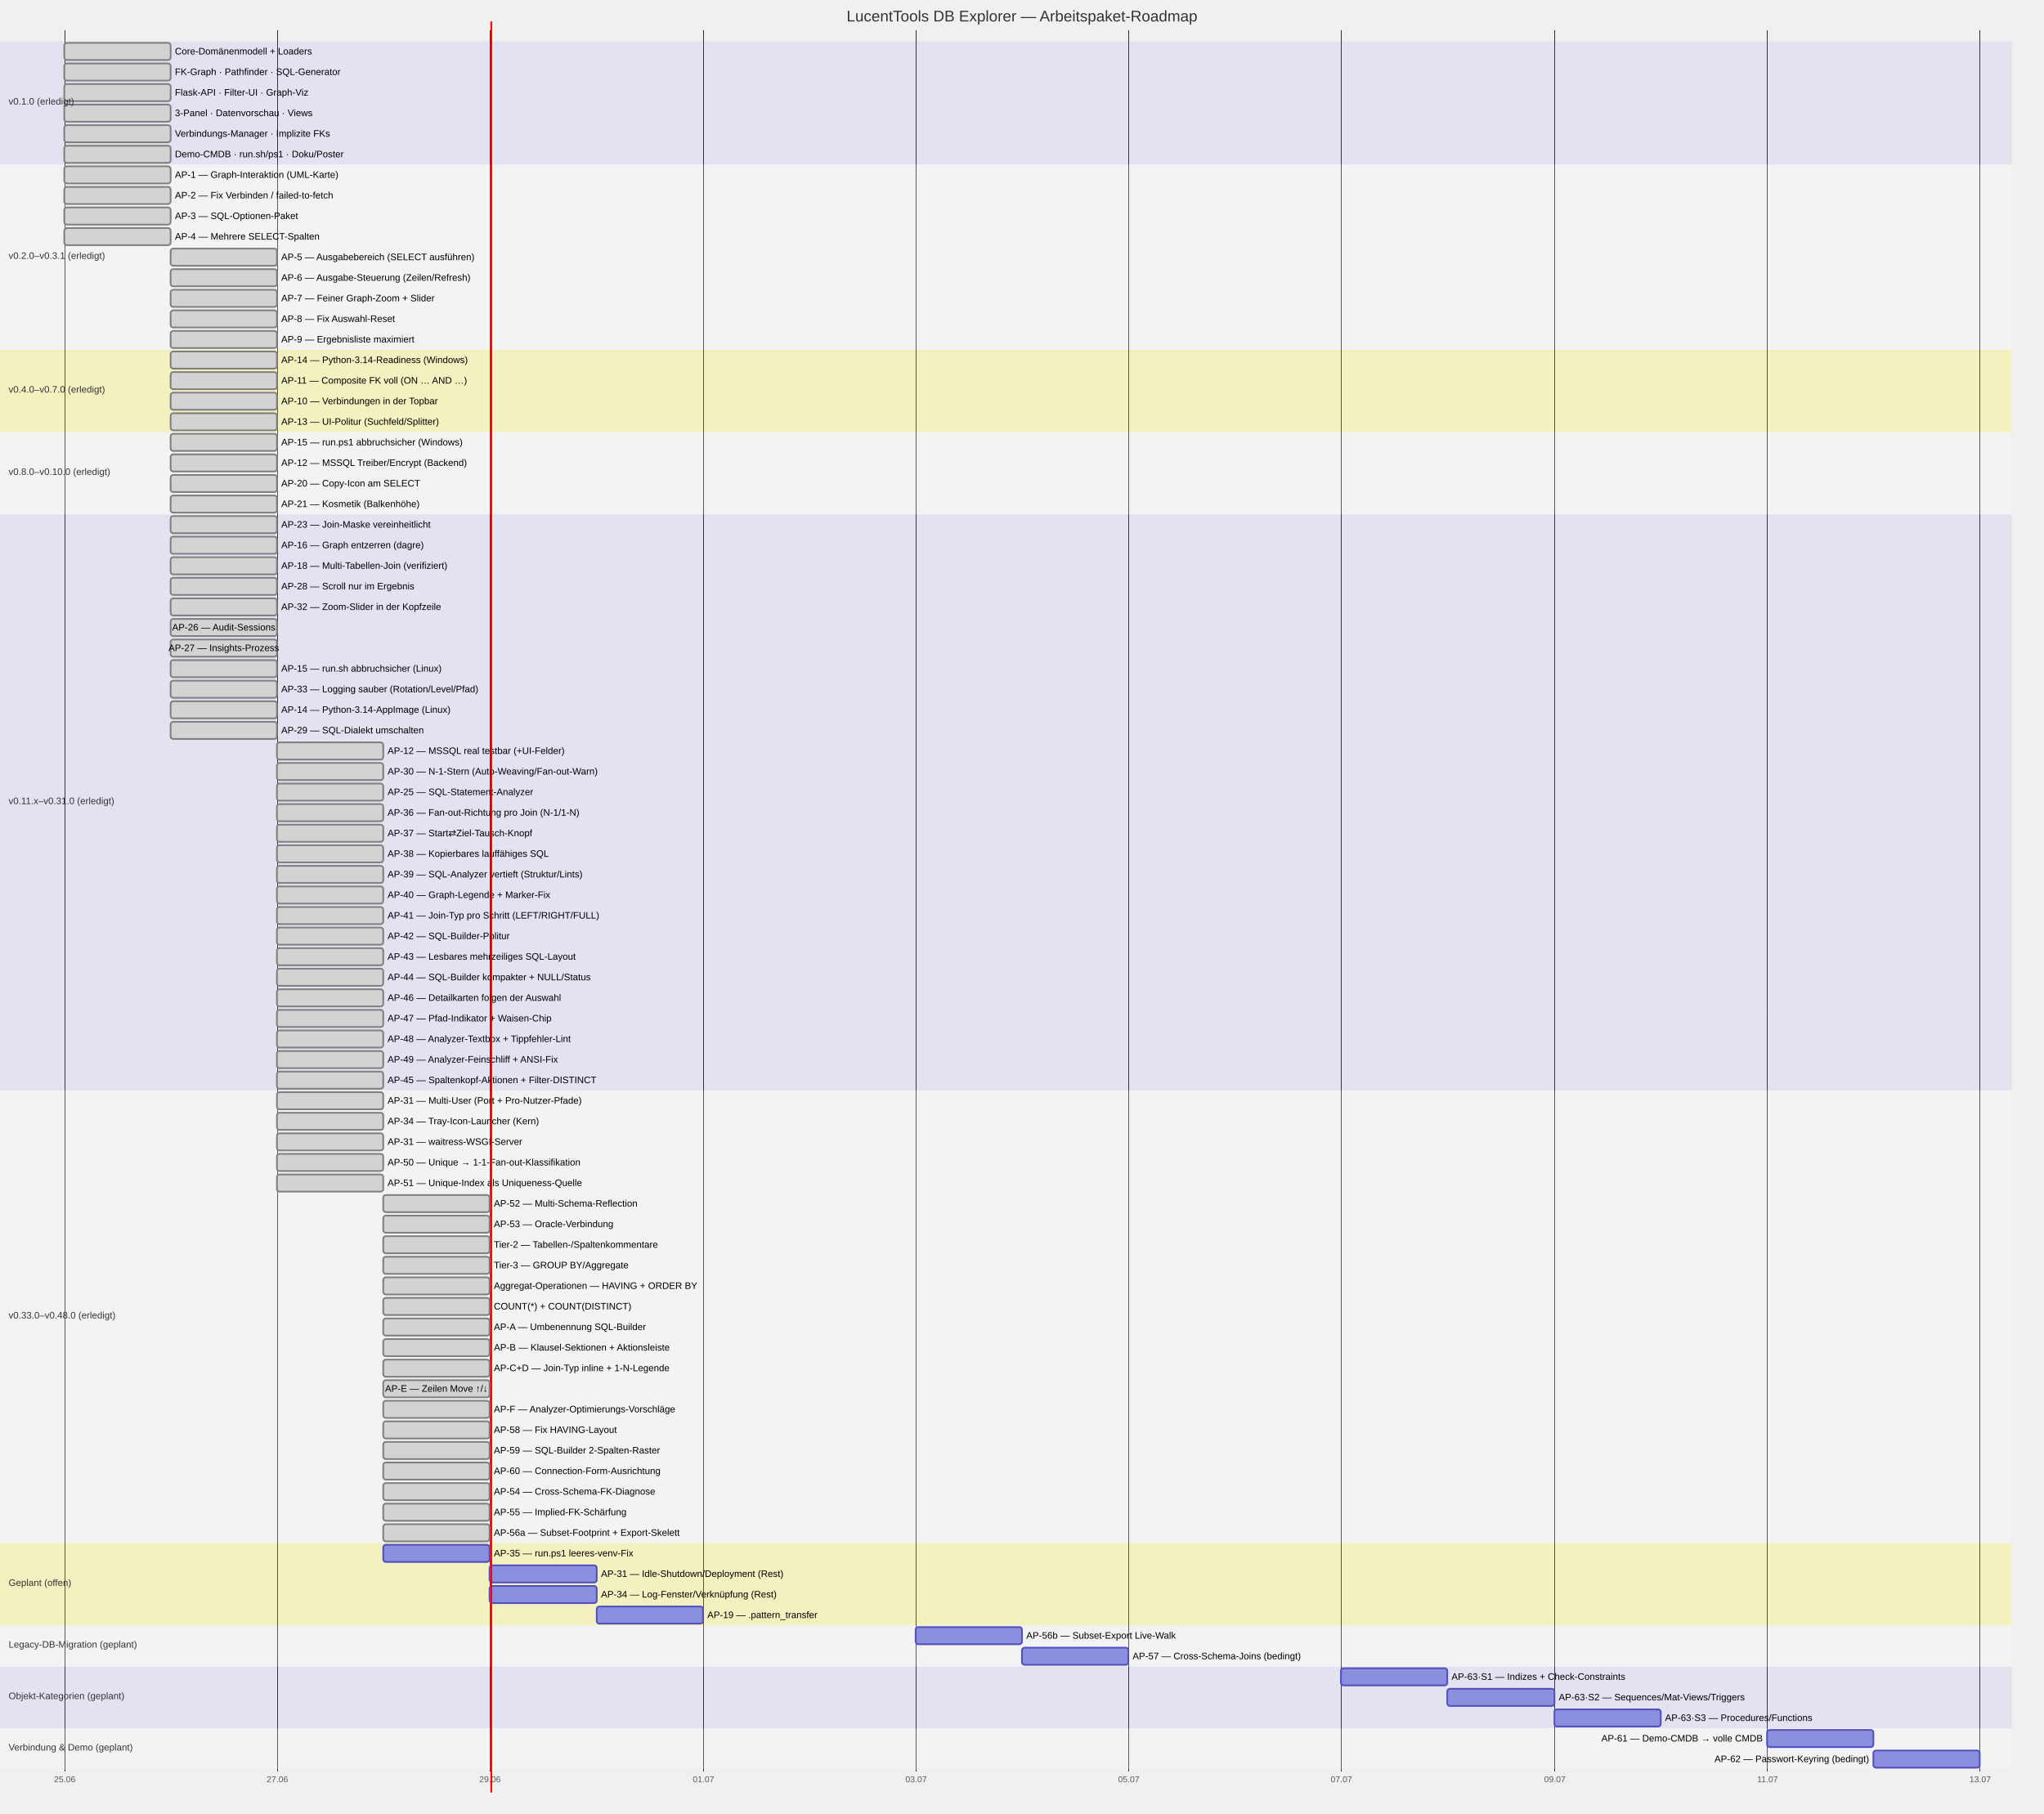
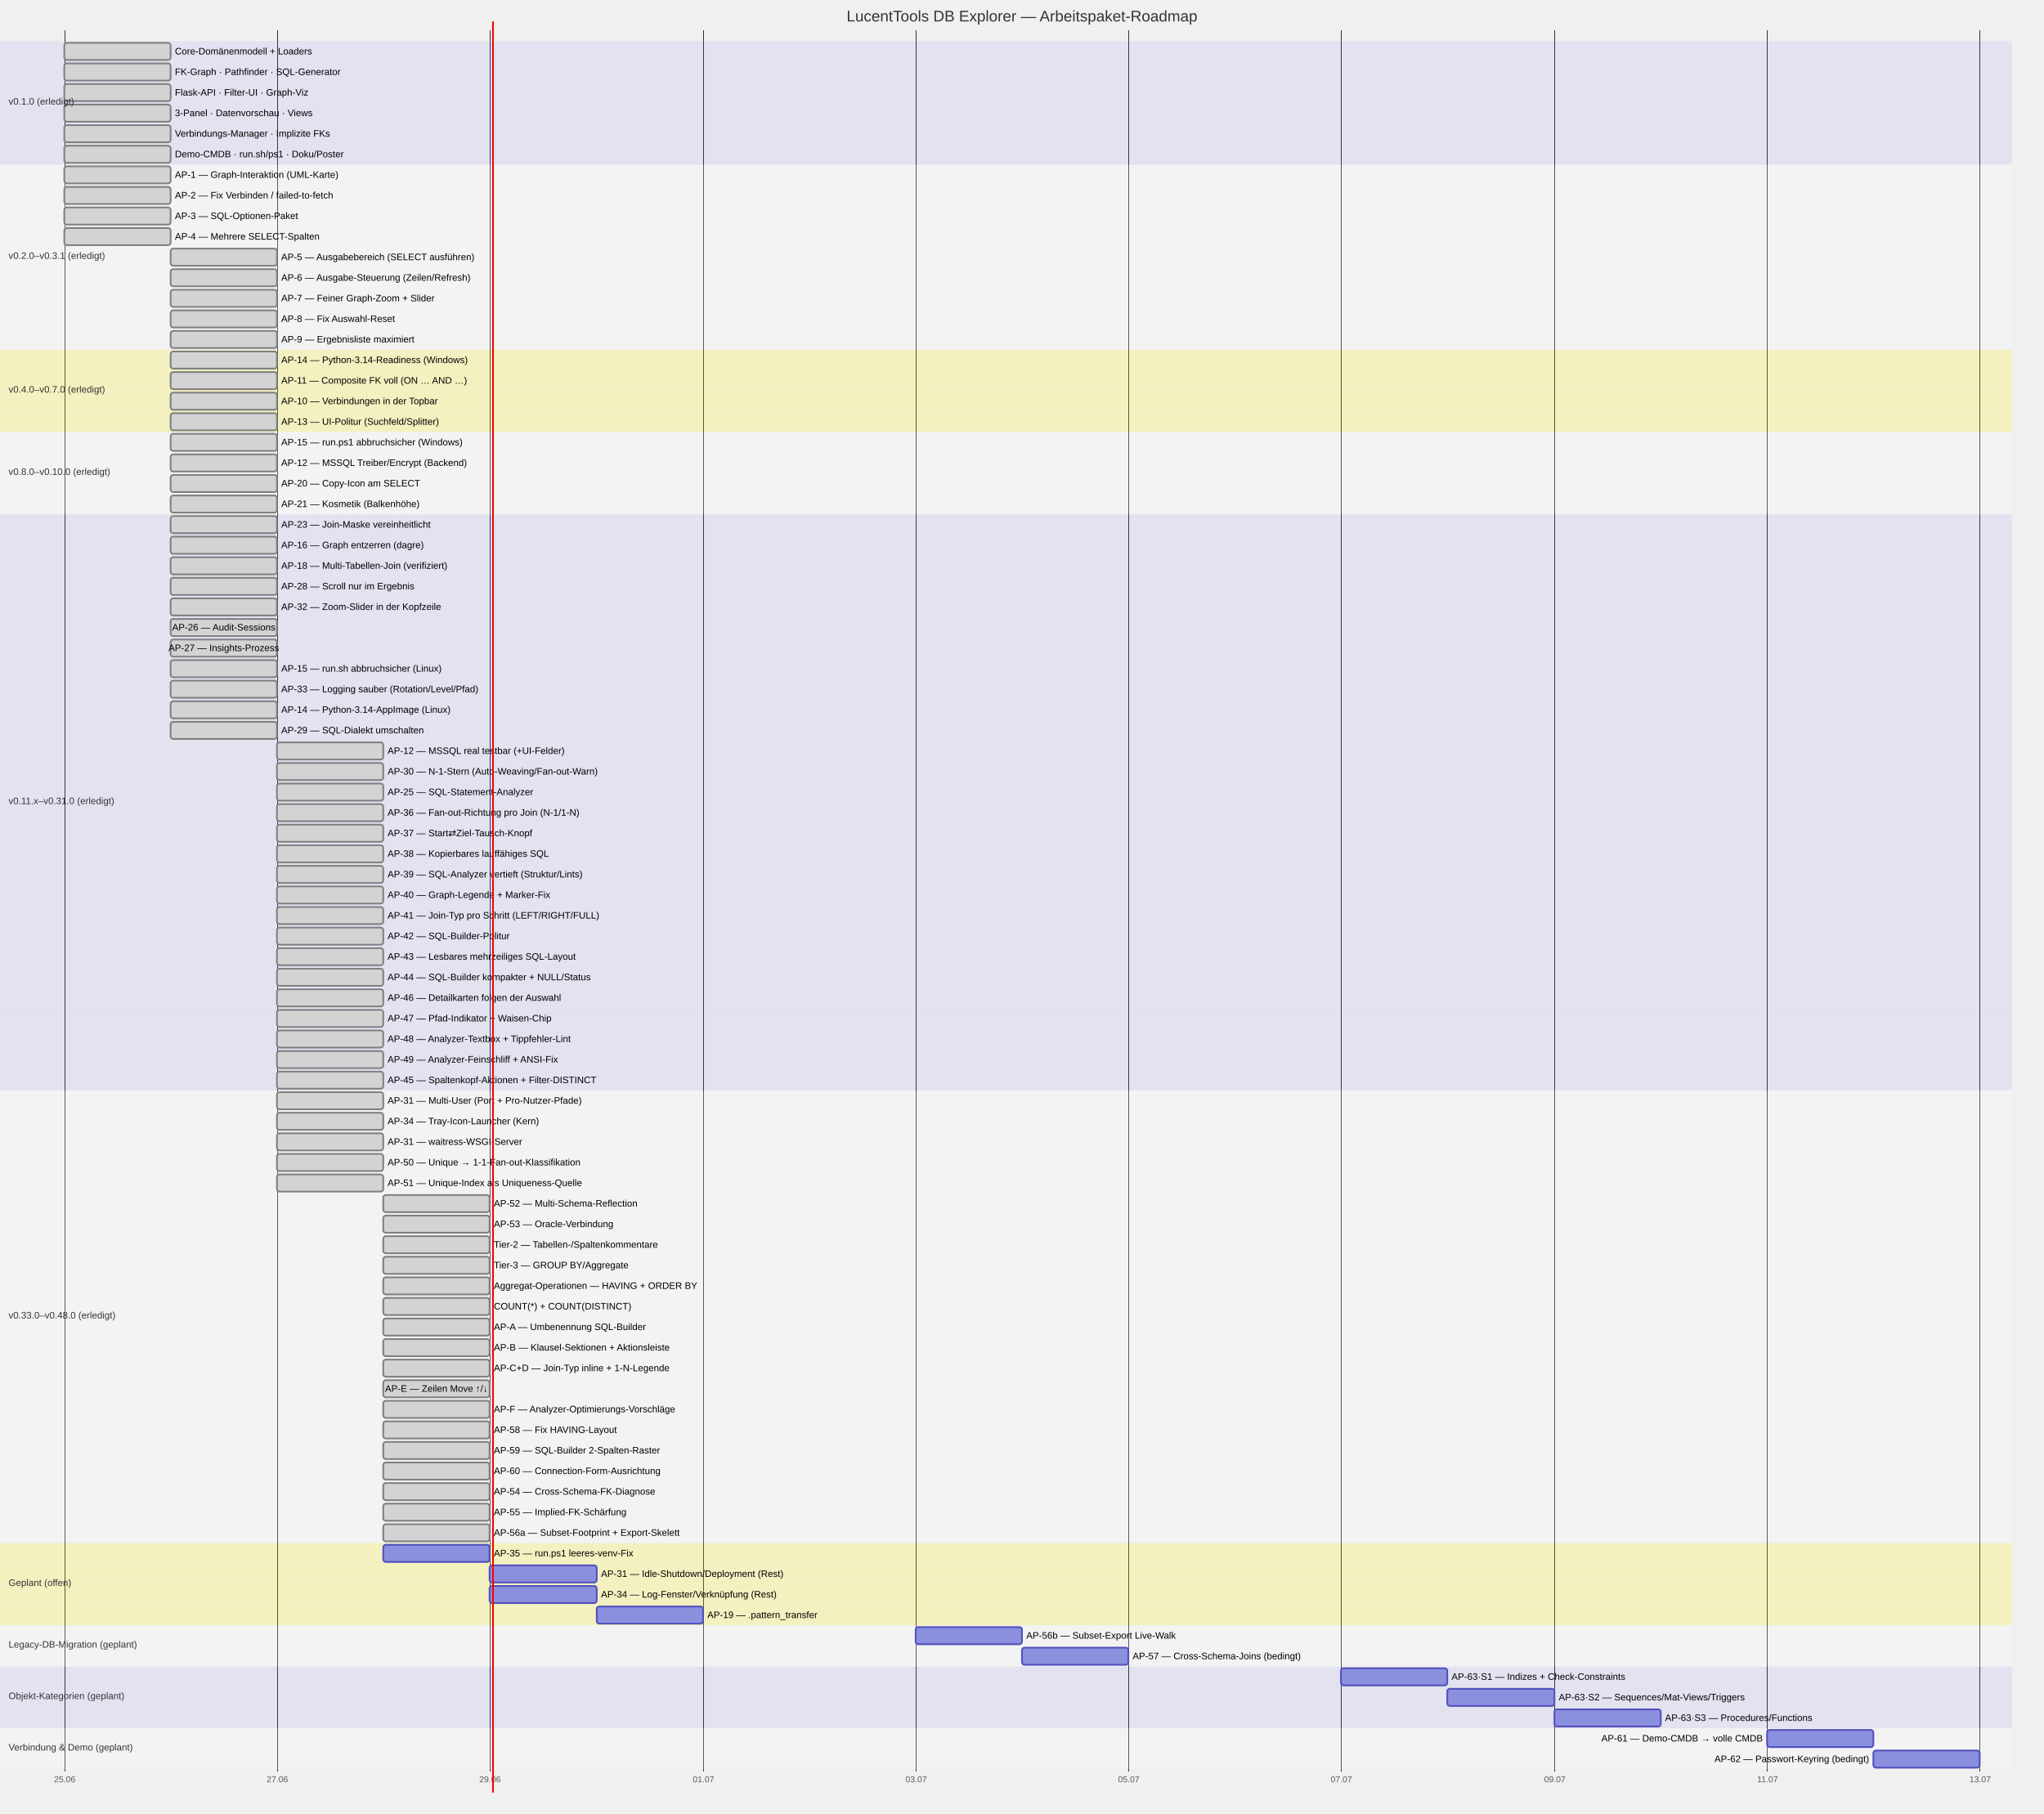
<svg xmlns="http://www.w3.org/2000/svg" id="my-svg" width="2384" viewBox="0 0 2384 2116" style="max-width: 2384px; background-color: transparent;" role="graphics-document document" aria-roledescription="gantt">
  <style>#my-svg{font-family:"trebuchet ms",verdana,arial,sans-serif;font-size:16px;fill:#333;}@keyframes edge-animation-frame{from{stroke-dashoffset:0;}}@keyframes dash{to{stroke-dashoffset:0;}}#my-svg .edge-animation-slow{stroke-dasharray:9,5!important;stroke-dashoffset:900;animation:dash 50s linear infinite;stroke-linecap:round;}#my-svg .edge-animation-fast{stroke-dasharray:9,5!important;stroke-dashoffset:900;animation:dash 20s linear infinite;stroke-linecap:round;}#my-svg .error-icon{fill:#552222;}#my-svg .error-text{fill:#552222;stroke:#552222;}#my-svg .edge-thickness-normal{stroke-width:1px;}#my-svg .edge-thickness-thick{stroke-width:3.5px;}#my-svg .edge-pattern-solid{stroke-dasharray:0;}#my-svg .edge-thickness-invisible{stroke-width:0;fill:none;}#my-svg .edge-pattern-dashed{stroke-dasharray:3;}#my-svg .edge-pattern-dotted{stroke-dasharray:2;}#my-svg .marker{fill:#333333;stroke:#333333;}#my-svg .marker.cross{stroke:#333333;}#my-svg svg{font-family:"trebuchet ms",verdana,arial,sans-serif;font-size:16px;}#my-svg p{margin:0;}#my-svg .mermaid-main-font{font-family:"trebuchet ms",verdana,arial,sans-serif;}#my-svg .exclude-range{fill:#eeeeee;}#my-svg .section{stroke:none;opacity:0.2;}#my-svg .section0{fill:rgba(102, 102, 255, 0.49);}#my-svg .section2{fill:#fff400;}#my-svg .section1,#my-svg .section3{fill:white;opacity:0.2;}#my-svg .sectionTitle0{fill:#333;}#my-svg .sectionTitle1{fill:#333;}#my-svg .sectionTitle2{fill:#333;}#my-svg .sectionTitle3{fill:#333;}#my-svg .sectionTitle{text-anchor:start;font-family:"trebuchet ms",verdana,arial,sans-serif;}#my-svg .grid .tick{stroke:lightgrey;opacity:0.8;shape-rendering:crispEdges;}#my-svg .grid .tick text{font-family:"trebuchet ms",verdana,arial,sans-serif;fill:#333;}#my-svg .grid path{stroke-width:0;}#my-svg .today{fill:none;stroke:red;stroke-width:2px;}#my-svg .task{stroke-width:2;}#my-svg .taskText{text-anchor:middle;font-family:"trebuchet ms",verdana,arial,sans-serif;}#my-svg .taskTextOutsideRight{fill:black;text-anchor:start;font-family:"trebuchet ms",verdana,arial,sans-serif;}#my-svg .taskTextOutsideLeft{fill:black;text-anchor:end;}#my-svg .task.clickable{cursor:pointer;}#my-svg .taskText.clickable{cursor:pointer;fill:#003163!important;font-weight:bold;}#my-svg .taskTextOutsideLeft.clickable{cursor:pointer;fill:#003163!important;font-weight:bold;}#my-svg .taskTextOutsideRight.clickable{cursor:pointer;fill:#003163!important;font-weight:bold;}#my-svg .taskText0,#my-svg .taskText1,#my-svg .taskText2,#my-svg .taskText3{fill:white;}#my-svg .task0,#my-svg .task1,#my-svg .task2,#my-svg .task3{fill:#8a90dd;stroke:#534fbc;}#my-svg .taskTextOutside0,#my-svg .taskTextOutside2{fill:black;}#my-svg .taskTextOutside1,#my-svg .taskTextOutside3{fill:black;}#my-svg .active0,#my-svg .active1,#my-svg .active2,#my-svg .active3{fill:#bfc7ff;stroke:#534fbc;}#my-svg .activeText0,#my-svg .activeText1,#my-svg .activeText2,#my-svg .activeText3{fill:black!important;}#my-svg .done0,#my-svg .done1,#my-svg .done2,#my-svg .done3{stroke:grey;fill:lightgrey;stroke-width:2;}#my-svg .doneText0,#my-svg .doneText1,#my-svg .doneText2,#my-svg .doneText3{fill:black!important;}#my-svg .doneText0.taskTextOutsideLeft,#my-svg .doneText0.taskTextOutsideRight,#my-svg .doneText1.taskTextOutsideLeft,#my-svg .doneText1.taskTextOutsideRight,#my-svg .doneText2.taskTextOutsideLeft,#my-svg .doneText2.taskTextOutsideRight,#my-svg .doneText3.taskTextOutsideLeft,#my-svg .doneText3.taskTextOutsideRight{fill:black!important;}#my-svg .crit0,#my-svg .crit1,#my-svg .crit2,#my-svg .crit3{stroke:#ff8888;fill:red;stroke-width:2;}#my-svg .activeCrit0,#my-svg .activeCrit1,#my-svg .activeCrit2,#my-svg .activeCrit3{stroke:#ff8888;fill:#bfc7ff;stroke-width:2;}#my-svg .doneCrit0,#my-svg .doneCrit1,#my-svg .doneCrit2,#my-svg .doneCrit3{stroke:#ff8888;fill:lightgrey;stroke-width:2;cursor:pointer;shape-rendering:crispEdges;}#my-svg .milestone{transform:rotate(45deg) scale(0.8,0.8);}#my-svg .milestoneText{font-style:italic;}#my-svg .doneCritText0,#my-svg .doneCritText1,#my-svg .doneCritText2,#my-svg .doneCritText3{fill:black!important;}#my-svg .doneCritText0.taskTextOutsideLeft,#my-svg .doneCritText0.taskTextOutsideRight,#my-svg .doneCritText1.taskTextOutsideLeft,#my-svg .doneCritText1.taskTextOutsideRight,#my-svg .doneCritText2.taskTextOutsideLeft,#my-svg .doneCritText2.taskTextOutsideRight,#my-svg .doneCritText3.taskTextOutsideLeft,#my-svg .doneCritText3.taskTextOutsideRight{fill:black!important;}#my-svg .vert{stroke:navy;}#my-svg .vertText{font-size:15px;text-anchor:middle;fill:navy!important;}#my-svg .activeCritText0,#my-svg .activeCritText1,#my-svg .activeCritText2,#my-svg .activeCritText3{fill:black!important;}#my-svg .titleText{text-anchor:middle;font-size:18px;fill:#333;font-family:"trebuchet ms",verdana,arial,sans-serif;}#my-svg .node .neo-node{stroke:#9370DB;}#my-svg [data-look="neo"].node rect,#my-svg [data-look="neo"].cluster rect,#my-svg [data-look="neo"].node polygon{stroke:#9370DB;filter:drop-shadow(1px 2px 2px rgba(185, 185, 185, 1));}#my-svg [data-look="neo"].node path{stroke:#9370DB;stroke-width:1px;}#my-svg [data-look="neo"].node .outer-path{filter:drop-shadow(1px 2px 2px rgba(185, 185, 185, 1));}#my-svg [data-look="neo"].node .neo-line path{stroke:#9370DB;filter:none;}#my-svg [data-look="neo"].node circle{stroke:#9370DB;filter:drop-shadow(1px 2px 2px rgba(185, 185, 185, 1));}#my-svg [data-look="neo"].node circle .state-start{fill:#000000;}#my-svg [data-look="neo"].icon-shape .icon{fill:#9370DB;filter:drop-shadow(1px 2px 2px rgba(185, 185, 185, 1));}#my-svg [data-look="neo"].icon-shape .icon-neo path{stroke:#9370DB;filter:drop-shadow(1px 2px 2px rgba(185, 185, 185, 1));}#my-svg :root{--mermaid-font-family:"trebuchet ms",verdana,arial,sans-serif;}</style>
  <g />
  <g class="grid" transform="translate(75, 2066)" fill="none" font-size="10" font-family="sans-serif" text-anchor="middle">
    <path class="domain" stroke="currentColor" d="M0.5,-2031V0.5H2234.5V-2031" />
    <g class="tick" opacity="1" transform="translate(0.5,0)">
      <line stroke="currentColor" y2="-2031" />
      <text fill="#000" y="3" dy="1em" stroke="none" font-size="10" style="text-anchor: middle;"> 25.06</text>
    </g>
    <g class="tick" opacity="1" transform="translate(248.5,0)">
      <line stroke="currentColor" y2="-2031" />
      <text fill="#000" y="3" dy="1em" stroke="none" font-size="10" style="text-anchor: middle;"> 27.06</text>
    </g>
    <g class="tick" opacity="1" transform="translate(496.5,0)">
      <line stroke="currentColor" y2="-2031" />
      <text fill="#000" y="3" dy="1em" stroke="none" font-size="10" style="text-anchor: middle;"> 29.06</text>
    </g>
    <g class="tick" opacity="1" transform="translate(745.5,0)">
      <line stroke="currentColor" y2="-2031" />
      <text fill="#000" y="3" dy="1em" stroke="none" font-size="10" style="text-anchor: middle;"> 01.07</text>
    </g>
    <g class="tick" opacity="1" transform="translate(993.5,0)">
      <line stroke="currentColor" y2="-2031" />
      <text fill="#000" y="3" dy="1em" stroke="none" font-size="10" style="text-anchor: middle;"> 03.07</text>
    </g>
    <g class="tick" opacity="1" transform="translate(1241.5,0)">
      <line stroke="currentColor" y2="-2031" />
      <text fill="#000" y="3" dy="1em" stroke="none" font-size="10" style="text-anchor: middle;"> 05.07</text>
    </g>
    <g class="tick" opacity="1" transform="translate(1489.5,0)">
      <line stroke="currentColor" y2="-2031" />
      <text fill="#000" y="3" dy="1em" stroke="none" font-size="10" style="text-anchor: middle;"> 07.07</text>
    </g>
    <g class="tick" opacity="1" transform="translate(1738.5,0)">
      <line stroke="currentColor" y2="-2031" />
      <text fill="#000" y="3" dy="1em" stroke="none" font-size="10" style="text-anchor: middle;"> 09.07</text>
    </g>
    <g class="tick" opacity="1" transform="translate(1986.5,0)">
      <line stroke="currentColor" y2="-2031" />
      <text fill="#000" y="3" dy="1em" stroke="none" font-size="10" style="text-anchor: middle;"> 11.07</text>
    </g>
    <g class="tick" opacity="1" transform="translate(2234.5,0)">
      <line stroke="currentColor" y2="-2031" />
      <text fill="#000" y="3" dy="1em" stroke="none" font-size="10" style="text-anchor: middle;"> 13.07</text>
    </g>
  </g>
  <g>
    <rect x="0" y="48" width="2346.5" height="24" class="section section0" />
    <rect x="0" y="72" width="2346.5" height="24" class="section section0" />
    <rect x="0" y="96" width="2346.5" height="24" class="section section0" />
    <rect x="0" y="120" width="2346.5" height="24" class="section section0" />
    <rect x="0" y="144" width="2346.5" height="24" class="section section0" />
    <rect x="0" y="168" width="2346.5" height="24" class="section section0" />
    <rect x="0" y="192" width="2346.5" height="24" class="section section1" />
    <rect x="0" y="216" width="2346.5" height="24" class="section section1" />
    <rect x="0" y="240" width="2346.5" height="24" class="section section1" />
    <rect x="0" y="264" width="2346.5" height="24" class="section section1" />
    <rect x="0" y="288" width="2346.5" height="24" class="section section1" />
    <rect x="0" y="312" width="2346.5" height="24" class="section section1" />
    <rect x="0" y="336" width="2346.5" height="24" class="section section1" />
    <rect x="0" y="360" width="2346.5" height="24" class="section section1" />
    <rect x="0" y="384" width="2346.5" height="24" class="section section1" />
    <rect x="0" y="408" width="2346.5" height="24" class="section section2" />
    <rect x="0" y="432" width="2346.5" height="24" class="section section2" />
    <rect x="0" y="456" width="2346.5" height="24" class="section section2" />
    <rect x="0" y="480" width="2346.5" height="24" class="section section2" />
    <rect x="0" y="504" width="2346.5" height="24" class="section section3" />
    <rect x="0" y="528" width="2346.5" height="24" class="section section3" />
    <rect x="0" y="552" width="2346.5" height="24" class="section section3" />
    <rect x="0" y="576" width="2346.5" height="24" class="section section3" />
    <rect x="0" y="600" width="2346.5" height="24" class="section section0" />
    <rect x="0" y="624" width="2346.5" height="24" class="section section0" />
    <rect x="0" y="648" width="2346.5" height="24" class="section section0" />
    <rect x="0" y="672" width="2346.5" height="24" class="section section0" />
    <rect x="0" y="696" width="2346.5" height="24" class="section section0" />
    <rect x="0" y="720" width="2346.5" height="24" class="section section0" />
    <rect x="0" y="744" width="2346.5" height="24" class="section section0" />
    <rect x="0" y="768" width="2346.5" height="24" class="section section0" />
    <rect x="0" y="792" width="2346.5" height="24" class="section section0" />
    <rect x="0" y="816" width="2346.5" height="24" class="section section0" />
    <rect x="0" y="840" width="2346.5" height="24" class="section section0" />
    <rect x="0" y="864" width="2346.5" height="24" class="section section0" />
    <rect x="0" y="888" width="2346.5" height="24" class="section section0" />
    <rect x="0" y="912" width="2346.5" height="24" class="section section0" />
    <rect x="0" y="936" width="2346.5" height="24" class="section section0" />
    <rect x="0" y="960" width="2346.5" height="24" class="section section0" />
    <rect x="0" y="984" width="2346.5" height="24" class="section section0" />
    <rect x="0" y="1008" width="2346.5" height="24" class="section section0" />
    <rect x="0" y="1032" width="2346.5" height="24" class="section section0" />
    <rect x="0" y="1056" width="2346.5" height="24" class="section section0" />
    <rect x="0" y="1080" width="2346.5" height="24" class="section section0" />
    <rect x="0" y="1104" width="2346.5" height="24" class="section section0" />
    <rect x="0" y="1128" width="2346.5" height="24" class="section section0" />
    <rect x="0" y="1152" width="2346.5" height="24" class="section section0" />
    <rect x="0" y="1176" width="2346.5" height="24" class="section section0" />
    <rect x="0" y="1200" width="2346.5" height="24" class="section section0" />
    <rect x="0" y="1224" width="2346.5" height="24" class="section section0" />
    <rect x="0" y="1248" width="2346.5" height="24" class="section section0" />
    <rect x="0" y="1272" width="2346.5" height="24" class="section section1" />
    <rect x="0" y="1296" width="2346.5" height="24" class="section section1" />
    <rect x="0" y="1320" width="2346.5" height="24" class="section section1" />
    <rect x="0" y="1344" width="2346.5" height="24" class="section section1" />
    <rect x="0" y="1368" width="2346.5" height="24" class="section section1" />
    <rect x="0" y="1392" width="2346.5" height="24" class="section section1" />
    <rect x="0" y="1416" width="2346.5" height="24" class="section section1" />
    <rect x="0" y="1440" width="2346.5" height="24" class="section section1" />
    <rect x="0" y="1464" width="2346.5" height="24" class="section section1" />
    <rect x="0" y="1488" width="2346.5" height="24" class="section section1" />
    <rect x="0" y="1512" width="2346.5" height="24" class="section section1" />
    <rect x="0" y="1536" width="2346.5" height="24" class="section section1" />
    <rect x="0" y="1560" width="2346.5" height="24" class="section section1" />
    <rect x="0" y="1584" width="2346.5" height="24" class="section section1" />
    <rect x="0" y="1608" width="2346.5" height="24" class="section section1" />
    <rect x="0" y="1632" width="2346.5" height="24" class="section section1" />
    <rect x="0" y="1656" width="2346.5" height="24" class="section section1" />
    <rect x="0" y="1680" width="2346.5" height="24" class="section section1" />
    <rect x="0" y="1704" width="2346.5" height="24" class="section section1" />
    <rect x="0" y="1728" width="2346.5" height="24" class="section section1" />
    <rect x="0" y="1752" width="2346.5" height="24" class="section section1" />
    <rect x="0" y="1776" width="2346.5" height="24" class="section section1" />
    <rect x="0" y="1800" width="2346.5" height="24" class="section section2" />
    <rect x="0" y="1824" width="2346.5" height="24" class="section section2" />
    <rect x="0" y="1848" width="2346.5" height="24" class="section section2" />
    <rect x="0" y="1872" width="2346.5" height="24" class="section section2" />
    <rect x="0" y="1896" width="2346.5" height="24" class="section section3" />
    <rect x="0" y="1920" width="2346.5" height="24" class="section section3" />
    <rect x="0" y="1944" width="2346.5" height="24" class="section section0" />
    <rect x="0" y="1968" width="2346.5" height="24" class="section section0" />
    <rect x="0" y="1992" width="2346.5" height="24" class="section section0" />
    <rect x="0" y="2016" width="2346.5" height="24" class="section section1" />
    <rect x="0" y="2040" width="2346.5" height="24" class="section section1" />
  </g>
  <g>
    <rect id="my-svg-d1" rx="3" ry="3" x="75" y="50" width="124" height="20" transform-origin="137px 60px" class="task done0" />
    <rect id="my-svg-d2" rx="3" ry="3" x="75" y="74" width="124" height="20" transform-origin="137px 84px" class="task done0" />
    <rect id="my-svg-d3" rx="3" ry="3" x="75" y="98" width="124" height="20" transform-origin="137px 108px" class="task done0" />
    <rect id="my-svg-d4" rx="3" ry="3" x="75" y="122" width="124" height="20" transform-origin="137px 132px" class="task done0" />
    <rect id="my-svg-d5" rx="3" ry="3" x="75" y="146" width="124" height="20" transform-origin="137px 156px" class="task done0" />
    <rect id="my-svg-d6" rx="3" ry="3" x="75" y="170" width="124" height="20" transform-origin="137px 180px" class="task done0" />
    <rect id="my-svg-a1" rx="3" ry="3" x="75" y="194" width="124" height="20" transform-origin="137px 204px" class="task done1" />
    <rect id="my-svg-a2" rx="3" ry="3" x="75" y="218" width="124" height="20" transform-origin="137px 228px" class="task done1" />
    <rect id="my-svg-a3" rx="3" ry="3" x="75" y="242" width="124" height="20" transform-origin="137px 252px" class="task done1" />
    <rect id="my-svg-a4" rx="3" ry="3" x="75" y="266" width="124" height="20" transform-origin="137px 276px" class="task done1" />
    <rect id="my-svg-a5" rx="3" ry="3" x="199" y="290" width="124" height="20" transform-origin="261px 300px" class="task done1" />
    <rect id="my-svg-a6" rx="3" ry="3" x="199" y="314" width="124" height="20" transform-origin="261px 324px" class="task done1" />
    <rect id="my-svg-a7" rx="3" ry="3" x="199" y="338" width="124" height="20" transform-origin="261px 348px" class="task done1" />
    <rect id="my-svg-a8" rx="3" ry="3" x="199" y="362" width="124" height="20" transform-origin="261px 372px" class="task done1" />
    <rect id="my-svg-a9" rx="3" ry="3" x="199" y="386" width="124" height="20" transform-origin="261px 396px" class="task done1" />
    <rect id="my-svg-b1" rx="3" ry="3" x="199" y="410" width="124" height="20" transform-origin="261px 420px" class="task done2" />
    <rect id="my-svg-b2" rx="3" ry="3" x="199" y="434" width="124" height="20" transform-origin="261px 444px" class="task done2" />
    <rect id="my-svg-b3" rx="3" ry="3" x="199" y="458" width="124" height="20" transform-origin="261px 468px" class="task done2" />
    <rect id="my-svg-b4" rx="3" ry="3" x="199" y="482" width="124" height="20" transform-origin="261px 492px" class="task done2" />
    <rect id="my-svg-c1" rx="3" ry="3" x="199" y="506" width="124" height="20" transform-origin="261px 516px" class="task done3" />
    <rect id="my-svg-c2" rx="3" ry="3" x="199" y="530" width="124" height="20" transform-origin="261px 540px" class="task done3" />
    <rect id="my-svg-c3" rx="3" ry="3" x="199" y="554" width="124" height="20" transform-origin="261px 564px" class="task done3" />
    <rect id="my-svg-c4" rx="3" ry="3" x="199" y="578" width="124" height="20" transform-origin="261px 588px" class="task done3" />
    <rect id="my-svg-e1" rx="3" ry="3" x="199" y="602" width="124" height="20" transform-origin="261px 612px" class="task done0" />
    <rect id="my-svg-e2" rx="3" ry="3" x="199" y="626" width="124" height="20" transform-origin="261px 636px" class="task done0" />
    <rect id="my-svg-e3" rx="3" ry="3" x="199" y="650" width="124" height="20" transform-origin="261px 660px" class="task done0" />
    <rect id="my-svg-e4" rx="3" ry="3" x="199" y="674" width="124" height="20" transform-origin="261px 684px" class="task done0" />
    <rect id="my-svg-e5" rx="3" ry="3" x="199" y="698" width="124" height="20" transform-origin="261px 708px" class="task done0" />
    <rect id="my-svg-e6" rx="3" ry="3" x="199" y="722" width="124" height="20" transform-origin="261px 732px" class="task done0" />
    <rect id="my-svg-e7" rx="3" ry="3" x="199" y="746" width="124" height="20" transform-origin="261px 756px" class="task done0" />
    <rect id="my-svg-e8" rx="3" ry="3" x="199" y="770" width="124" height="20" transform-origin="261px 780px" class="task done0" />
    <rect id="my-svg-e9" rx="3" ry="3" x="199" y="794" width="124" height="20" transform-origin="261px 804px" class="task done0" />
    <rect id="my-svg-e10" rx="3" ry="3" x="199" y="818" width="124" height="20" transform-origin="261px 828px" class="task done0" />
    <rect id="my-svg-e11" rx="3" ry="3" x="199" y="842" width="124" height="20" transform-origin="261px 852px" class="task done0" />
    <rect id="my-svg-e12" rx="3" ry="3" x="323" y="866" width="124" height="20" transform-origin="385px 876px" class="task done0" />
    <rect id="my-svg-e13" rx="3" ry="3" x="323" y="890" width="124" height="20" transform-origin="385px 900px" class="task done0" />
    <rect id="my-svg-e14" rx="3" ry="3" x="323" y="914" width="124" height="20" transform-origin="385px 924px" class="task done0" />
    <rect id="my-svg-e15" rx="3" ry="3" x="323" y="938" width="124" height="20" transform-origin="385px 948px" class="task done0" />
    <rect id="my-svg-e16" rx="3" ry="3" x="323" y="962" width="124" height="20" transform-origin="385px 972px" class="task done0" />
    <rect id="my-svg-e17" rx="3" ry="3" x="323" y="986" width="124" height="20" transform-origin="385px 996px" class="task done0" />
    <rect id="my-svg-e18" rx="3" ry="3" x="323" y="1010" width="124" height="20" transform-origin="385px 1020px" class="task done0" />
    <rect id="my-svg-e19" rx="3" ry="3" x="323" y="1034" width="124" height="20" transform-origin="385px 1044px" class="task done0" />
    <rect id="my-svg-e20" rx="3" ry="3" x="323" y="1058" width="124" height="20" transform-origin="385px 1068px" class="task done0" />
    <rect id="my-svg-e21" rx="3" ry="3" x="323" y="1082" width="124" height="20" transform-origin="385px 1092px" class="task done0" />
    <rect id="my-svg-e22" rx="3" ry="3" x="323" y="1106" width="124" height="20" transform-origin="385px 1116px" class="task done0" />
    <rect id="my-svg-e23" rx="3" ry="3" x="323" y="1130" width="124" height="20" transform-origin="385px 1140px" class="task done0" />
    <rect id="my-svg-e24" rx="3" ry="3" x="323" y="1154" width="124" height="20" transform-origin="385px 1164px" class="task done0" />
    <rect id="my-svg-e25" rx="3" ry="3" x="323" y="1178" width="124" height="20" transform-origin="385px 1188px" class="task done0" />
    <rect id="my-svg-e26" rx="3" ry="3" x="323" y="1202" width="124" height="20" transform-origin="385px 1212px" class="task done0" />
    <rect id="my-svg-e27" rx="3" ry="3" x="323" y="1226" width="124" height="20" transform-origin="385px 1236px" class="task done0" />
    <rect id="my-svg-e28" rx="3" ry="3" x="323" y="1250" width="124" height="20" transform-origin="385px 1260px" class="task done0" />
    <rect id="my-svg-f1" rx="3" ry="3" x="323" y="1274" width="124" height="20" transform-origin="385px 1284px" class="task done1" />
    <rect id="my-svg-f2" rx="3" ry="3" x="323" y="1298" width="124" height="20" transform-origin="385px 1308px" class="task done1" />
    <rect id="my-svg-f3" rx="3" ry="3" x="323" y="1322" width="124" height="20" transform-origin="385px 1332px" class="task done1" />
    <rect id="my-svg-f4" rx="3" ry="3" x="323" y="1346" width="124" height="20" transform-origin="385px 1356px" class="task done1" />
    <rect id="my-svg-f5" rx="3" ry="3" x="323" y="1370" width="124" height="20" transform-origin="385px 1380px" class="task done1" />
    <rect id="my-svg-f6" rx="3" ry="3" x="447" y="1394" width="124" height="20" transform-origin="509px 1404px" class="task done1" />
    <rect id="my-svg-f7" rx="3" ry="3" x="447" y="1418" width="124" height="20" transform-origin="509px 1428px" class="task done1" />
    <rect id="my-svg-f8" rx="3" ry="3" x="447" y="1442" width="124" height="20" transform-origin="509px 1452px" class="task done1" />
    <rect id="my-svg-f9" rx="3" ry="3" x="447" y="1466" width="124" height="20" transform-origin="509px 1476px" class="task done1" />
    <rect id="my-svg-f10" rx="3" ry="3" x="447" y="1490" width="124" height="20" transform-origin="509px 1500px" class="task done1" />
    <rect id="my-svg-f11" rx="3" ry="3" x="447" y="1514" width="124" height="20" transform-origin="509px 1524px" class="task done1" />
    <rect id="my-svg-f12" rx="3" ry="3" x="447" y="1538" width="124" height="20" transform-origin="509px 1548px" class="task done1" />
    <rect id="my-svg-f13" rx="3" ry="3" x="447" y="1562" width="124" height="20" transform-origin="509px 1572px" class="task done1" />
    <rect id="my-svg-f14" rx="3" ry="3" x="447" y="1586" width="124" height="20" transform-origin="509px 1596px" class="task done1" />
    <rect id="my-svg-f15" rx="3" ry="3" x="447" y="1610" width="124" height="20" transform-origin="509px 1620px" class="task done1" />
    <rect id="my-svg-f16" rx="3" ry="3" x="447" y="1634" width="124" height="20" transform-origin="509px 1644px" class="task done1" />
    <rect id="my-svg-f17" rx="3" ry="3" x="447" y="1658" width="124" height="20" transform-origin="509px 1668px" class="task done1" />
    <rect id="my-svg-f18" rx="3" ry="3" x="447" y="1682" width="124" height="20" transform-origin="509px 1692px" class="task done1" />
    <rect id="my-svg-f19" rx="3" ry="3" x="447" y="1706" width="124" height="20" transform-origin="509px 1716px" class="task done1" />
    <rect id="my-svg-f20" rx="3" ry="3" x="447" y="1730" width="124" height="20" transform-origin="509px 1740px" class="task done1" />
    <rect id="my-svg-f21" rx="3" ry="3" x="447" y="1754" width="124" height="20" transform-origin="509px 1764px" class="task done1" />
    <rect id="my-svg-f22" rx="3" ry="3" x="447" y="1778" width="124" height="20" transform-origin="509px 1788px" class="task done1" />
    <rect id="my-svg-p3" rx="3" ry="3" x="447" y="1802" width="124" height="20" transform-origin="509px 1812px" class="task task2" />
    <rect id="my-svg-p5" rx="3" ry="3" x="571" y="1826" width="125" height="20" transform-origin="633.5px 1836px" class="task task2" />
    <rect id="my-svg-p6" rx="3" ry="3" x="571" y="1850" width="125" height="20" transform-origin="633.5px 1860px" class="task task2" />
    <rect id="my-svg-p11" rx="3" ry="3" x="696" y="1874" width="124" height="20" transform-origin="758px 1884px" class="task task2" />
    <rect id="my-svg-p22" rx="3" ry="3" x="1068" y="1898" width="124" height="20" transform-origin="1130px 1908px" class="task task3" />
    <rect id="my-svg-p23" rx="3" ry="3" x="1192" y="1922" width="124" height="20" transform-origin="1254px 1932px" class="task task3" />
    <rect id="my-svg-p30" rx="3" ry="3" x="1564" y="1946" width="124" height="20" transform-origin="1626px 1956px" class="task task0" />
    <rect id="my-svg-p31" rx="3" ry="3" x="1688" y="1970" width="125" height="20" transform-origin="1750.5px 1980px" class="task task0" />
    <rect id="my-svg-p32" rx="3" ry="3" x="1813" y="1994" width="124" height="20" transform-origin="1875px 2004px" class="task task0" />
    <rect id="my-svg-p41" rx="3" ry="3" x="2061" y="2018" width="124" height="20" transform-origin="2123px 2028px" class="task task1" />
    <rect id="my-svg-p42" rx="3" ry="3" x="2185" y="2042" width="124" height="20" transform-origin="2247px 2052px" class="task task1" />
    <text id="my-svg-d1-text" font-size="11" x="204" y="63.5" class="taskTextOutsideRight taskTextOutside0  doneText0 width-157.0771484375">Core-Domänenmodell + Loaders          </text>
    <text id="my-svg-d2-text" font-size="11" x="204" y="87.5" class="taskTextOutsideRight taskTextOutside0  doneText0 width-191.59716796875">FK-Graph · Pathfinder · SQL-Generator </text>
    <text id="my-svg-d3-text" font-size="11" x="204" y="111.5" class="taskTextOutsideRight taskTextOutside0  doneText0 width-155.171875">Flask-API · Filter-UI · Graph-Viz     </text>
    <text id="my-svg-d4-text" font-size="11" x="204" y="135.5" class="taskTextOutsideRight taskTextOutside0  doneText0 width-158.5380859375">3-Panel · Datenvorschau · Views       </text>
    <text id="my-svg-d5-text" font-size="11" x="204" y="159.5" class="taskTextOutsideRight taskTextOutside0  doneText0 width-179.1416015625">Verbindungs-Manager · Implizite FKs   </text>
    <text id="my-svg-d6-text" font-size="11" x="204" y="183.5" class="taskTextOutsideRight taskTextOutside0  doneText0 width-194.73388671875">Demo-CMDB · run.sh/ps1 · Doku/Poster  </text>
    <text id="my-svg-a1-text" font-size="11" x="204" y="207.5" class="taskTextOutsideRight taskTextOutside1  doneText1 width-187.953125">AP-1 — Graph-Interaktion (UML-Karte)        </text>
    <text id="my-svg-a2-text" font-size="11" x="204" y="231.5" class="taskTextOutsideRight taskTextOutside1  doneText1 width-189.296875">AP-2 — Fix Verbinden / failed-to-fetch      </text>
    <text id="my-svg-a3-text" font-size="11" x="204" y="255.5" class="taskTextOutsideRight taskTextOutside1  doneText1 width-136.41455078125">AP-3 — SQL-Optionen-Paket                   </text>
    <text id="my-svg-a4-text" font-size="11" x="204" y="279.5" class="taskTextOutsideRight taskTextOutside1  doneText1 width-156.21875">AP-4 — Mehrere SELECT-Spalten               </text>
    <text id="my-svg-a5-text" font-size="11" x="328" y="303.5" class="taskTextOutsideRight taskTextOutside1  doneText1 width-212.640625">AP-5 — Ausgabebereich (SELECT ausführen)    </text>
    <text id="my-svg-a6-text" font-size="11" x="328" y="327.5" class="taskTextOutsideRight taskTextOutside1  doneText1 width-214.796875">AP-6 — Ausgabe-Steuerung (Zeilen/Refresh)   </text>
    <text id="my-svg-a7-text" font-size="11" x="328" y="351.5" class="taskTextOutsideRight taskTextOutside1  doneText1 width-173.501953125">AP-7 — Feiner Graph-Zoom + Slider           </text>
    <text id="my-svg-a8-text" font-size="11" x="328" y="375.5" class="taskTextOutsideRight taskTextOutside1  doneText1 width-125.8818359375">AP-8 — Fix Auswahl-Reset                    </text>
    <text id="my-svg-a9-text" font-size="11" x="328" y="399.5" class="taskTextOutsideRight taskTextOutside1  doneText1 width-154.16064453125">AP-9 — Ergebnisliste maximiert              </text>
    <text id="my-svg-b1-text" font-size="11" x="328" y="423.5" class="taskTextOutsideRight taskTextOutside2  doneText2 width-208.53125">AP-14 — Python-3.14-Readiness (Windows)     </text>
    <text id="my-svg-b2-text" font-size="11" x="328" y="447.5" class="taskTextOutsideRight taskTextOutside2  doneText2 width-202.59375">AP-11 — Composite FK voll (ON … AND …)      </text>
    <text id="my-svg-b3-text" font-size="11" x="328" y="471.5" class="taskTextOutsideRight taskTextOutside2  doneText2 width-179.13623046875">AP-10 — Verbindungen in der Topbar          </text>
    <text id="my-svg-b4-text" font-size="11" x="328" y="495.5" class="taskTextOutsideRight taskTextOutside2  doneText2 width-185.84375">AP-13 — UI-Politur (Suchfeld/Splitter)      </text>
    <text id="my-svg-c1-text" font-size="11" x="328" y="519.5" class="taskTextOutsideRight taskTextOutside3  doneText3 width-206.4375">AP-15 — run.ps1 abbruchsicher (Windows)     </text>
    <text id="my-svg-c2-text" font-size="11" x="328" y="543.5" class="taskTextOutsideRight taskTextOutside3  doneText3 width-207.84375">AP-12 — MSSQL Treiber/Encrypt (Backend)     </text>
    <text id="my-svg-c3-text" font-size="11" x="328" y="567.5" class="taskTextOutsideRight taskTextOutside3  doneText3 width-149.162109375">AP-20 — Copy-Icon am SELECT                 </text>
    <text id="my-svg-c4-text" font-size="11" x="328" y="591.5" class="taskTextOutsideRight taskTextOutside3  doneText3 width-155.546875">AP-21 — Kosmetik (Balkenhöhe)               </text>
    <text id="my-svg-e1-text" font-size="11" x="328" y="615.5" class="taskTextOutsideRight taskTextOutside0  doneText0 width-173.287109375">AP-23 — Join-Maske vereinheitlicht          </text>
    <text id="my-svg-e2-text" font-size="11" x="328" y="639.5" class="taskTextOutsideRight taskTextOutside0  doneText0 width-163.109375">AP-16 — Graph entzerren (dagre)             </text>
    <text id="my-svg-e3-text" font-size="11" x="328" y="663.5" class="taskTextOutsideRight taskTextOutside0  doneText0 width-197.640625">AP-18 — Multi-Tabellen-Join (verifiziert)   </text>
    <text id="my-svg-e4-text" font-size="11" x="328" y="687.5" class="taskTextOutsideRight taskTextOutside0  doneText0 width-150.77685546875">AP-28 — Scroll nur im Ergebnis              </text>
    <text id="my-svg-e5-text" font-size="11" x="328" y="711.5" class="taskTextOutsideRight taskTextOutside0  doneText0 width-183.1875">AP-32 — Zoom-Slider in der Kopfzeile        </text>
    <text id="my-svg-e6-text" font-size="11" x="261" y="735.5" class="taskText taskText0  doneText0 width-112.70654296875">AP-26 — Audit-Sessions                      </text>
    <text id="my-svg-e7-text" font-size="11" x="261" y="759.5" class="taskText taskText0  doneText0 width-120.41943359375">AP-27 — Insights-Prozess                    </text>
    <text id="my-svg-e8-text" font-size="11" x="328" y="783.5" class="taskTextOutsideRight taskTextOutside0  doneText0 width-183.75">AP-15 — run.sh abbruchsicher (Linux)        </text>
    <text id="my-svg-e9-text" font-size="11" x="328" y="807.5" class="taskTextOutsideRight taskTextOutside0  doneText0 width-228.703125">AP-33 — Logging sauber (Rotation/Level/Pfad) </text>
    <text id="my-svg-e10-text" font-size="11" x="328" y="831.5" class="taskTextOutsideRight taskTextOutside0  doneText0 width-192.046875">AP-14 — Python-3.14-AppImage (Linux)         </text>
    <text id="my-svg-e11-text" font-size="11" x="328" y="855.5" class="taskTextOutsideRight taskTextOutside0  doneText0 width-159.8125">AP-29 — SQL-Dialekt umschalten               </text>
    <text id="my-svg-e12-text" font-size="11" x="452" y="879.5" class="taskTextOutsideRight taskTextOutside0  doneText0 width-197.984375">AP-12 — MSSQL real testbar (+UI-Felder)      </text>
    <text id="my-svg-e13-text" font-size="11" x="452" y="903.5" class="taskTextOutsideRight taskTextOutside0  doneText0 width-241.125">AP-30 — N-1-Stern (Auto-Weaving/Fan-out-Warn) </text>
    <text id="my-svg-e14-text" font-size="11" x="452" y="927.5" class="taskTextOutsideRight taskTextOutside0  doneText0 width-163.7373046875">AP-25 — SQL-Statement-Analyzer               </text>
    <text id="my-svg-e15-text" font-size="11" x="452" y="951.5" class="taskTextOutsideRight taskTextOutside0  doneText0 width-221.765625">AP-36 — Fan-out-Richtung pro Join (N-1/1-N)  </text>
    <text id="my-svg-e16-text" font-size="11" x="452" y="975.5" class="taskTextOutsideRight taskTextOutside0  doneText0 width-164.2294921875">AP-37 — Start⇄Ziel-Tausch-Knopf              </text>
    <text id="my-svg-e17-text" font-size="11" x="452" y="999.5" class="taskTextOutsideRight taskTextOutside0  doneText0 width-180.388671875">AP-38 — Kopierbares lauffähiges SQL          </text>
    <text id="my-svg-e18-text" font-size="11" x="452" y="1023.5" class="taskTextOutsideRight taskTextOutside0  doneText0 width-229.40625">AP-39 — SQL-Analyzer vertieft (Struktur/Lints) </text>
    <text id="my-svg-e19-text" font-size="11" x="452" y="1047.5" class="taskTextOutsideRight taskTextOutside0  doneText0 width-182.83251953125">AP-40 — Graph-Legende + Marker-Fix           </text>
    <text id="my-svg-e20-text" font-size="11" x="452" y="1071.5" class="taskTextOutsideRight taskTextOutside0  doneText0 width-240.8125">AP-41 — Join-Typ pro Schritt (LEFT/RIGHT/FULL) </text>
    <text id="my-svg-e21-text" font-size="11" x="452" y="1095.5" class="taskTextOutsideRight taskTextOutside0  doneText0 width-137.5693359375">AP-42 — SQL-Builder-Politur                 </text>
    <text id="my-svg-e22-text" font-size="11" x="452" y="1119.5" class="taskTextOutsideRight taskTextOutside0  doneText0 width-210.3369140625">AP-43 — Lesbares mehrzeiliges SQL-Layout      </text>
    <text id="my-svg-e23-text" font-size="11" x="452" y="1143.5" class="taskTextOutsideRight taskTextOutside0  doneText0 width-230.50537109375">AP-44 — SQL-Builder kompakter + NULL/Status </text>
    <text id="my-svg-e24-text" font-size="11" x="452" y="1167.5" class="taskTextOutsideRight taskTextOutside0  doneText0 width-200.8125">AP-46 — Detailkarten folgen der Auswahl       </text>
    <text id="my-svg-e25-text" font-size="11" x="452" y="1191.5" class="taskTextOutsideRight taskTextOutside0  doneText0 width-185.6875">AP-47 — Pfad-Indikator + Waisen-Chip         </text>
    <text id="my-svg-e26-text" font-size="11" x="452" y="1215.5" class="taskTextOutsideRight taskTextOutside0  doneText0 width-214.08056640625">AP-48 — Analyzer-Textbox + Tippfehler-Lint   </text>
    <text id="my-svg-e27-text" font-size="11" x="452" y="1239.5" class="taskTextOutsideRight taskTextOutside0  doneText0 width-192.720703125">AP-49 — Analyzer-Feinschliff + ANSI-Fix       </text>
    <text id="my-svg-e28-text" font-size="11" x="452" y="1263.5" class="taskTextOutsideRight taskTextOutside0  doneText0 width-237.23193359375">AP-45 — Spaltenkopf-Aktionen + Filter-DISTINCT </text>
    <text id="my-svg-f1-text" font-size="11" x="452" y="1287.5" class="taskTextOutsideRight taskTextOutside1  doneText1 width-222.1875">AP-31 — Multi-User (Port + Pro-Nutzer-Pfade) </text>
    <text id="my-svg-f2-text" font-size="11" x="452" y="1311.5" class="taskTextOutsideRight taskTextOutside1  doneText1 width-170.640625">AP-34 — Tray-Icon-Launcher (Kern)            </text>
    <text id="my-svg-f3-text" font-size="11" x="452" y="1335.5" class="taskTextOutsideRight taskTextOutside1  doneText1 width-148.7412109375">AP-31 — waitress-WSGI-Server                 </text>
    <text id="my-svg-f4-text" font-size="11" x="452" y="1359.5" class="taskTextOutsideRight taskTextOutside1  doneText1 width-221.828125">AP-50 — Unique → 1-1-Fan-out-Klassifikation  </text>
    <text id="my-svg-f5-text" font-size="11" x="452" y="1383.5" class="taskTextOutsideRight taskTextOutside1  doneText1 width-219.484375">AP-51 — Unique-Index als Uniqueness-Quelle   </text>
    <text id="my-svg-f6-text" font-size="11" x="576" y="1407.5" class="taskTextOutsideRight taskTextOutside1  doneText1 width-163.328125">AP-52 — Multi-Schema-Reflection              </text>
    <text id="my-svg-f7-text" font-size="11" x="576" y="1431.5" class="taskTextOutsideRight taskTextOutside1  doneText1 width-134.5517578125">AP-53 — Oracle-Verbindung                    </text>
    <text id="my-svg-f8-text" font-size="11" x="576" y="1455.5" class="taskTextOutsideRight taskTextOutside1  doneText1 width-193.84375">Tier-2 — Tabellen-/Spaltenkommentare         </text>
    <text id="my-svg-f9-text" font-size="11" x="576" y="1479.5" class="taskTextOutsideRight taskTextOutside1  doneText1 width-149.234375">Tier-3 — GROUP BY/Aggregate                  </text>
    <text id="my-svg-f10-text" font-size="11" x="576" y="1503.5" class="taskTextOutsideRight taskTextOutside1  doneText1 width-221.72021484375">Aggregat-Operationen — HAVING + ORDER BY     </text>
    <text id="my-svg-f11-text" font-size="11" x="576" y="1527.5" class="taskTextOutsideRight taskTextOutside1  doneText1 width-146.1875">COUNT(*) + COUNT(DISTINCT)                   </text>
    <text id="my-svg-f12-text" font-size="11" x="576" y="1551.5" class="taskTextOutsideRight taskTextOutside1  doneText1 width-168.603515625">AP-A — Umbenennung SQL-Builder               </text>
    <text id="my-svg-f13-text" font-size="11" x="576" y="1575.5" class="taskTextOutsideRight taskTextOutside1  doneText1 width-199.84375">AP-B — Klausel-Sektionen + Aktionsleiste     </text>
    <text id="my-svg-f14-text" font-size="11" x="576" y="1599.5" class="taskTextOutsideRight taskTextOutside1  doneText1 width-196.8125">AP-C+D — Join-Typ inline + 1-N-Legende       </text>
    <text id="my-svg-f15-text" font-size="11" x="509" y="1623.5" class="taskText taskText1  doneText1 width-116.203125">AP-E — Zeilen Move ↑/↓                        </text>
    <text id="my-svg-f16-text" font-size="11" x="576" y="1647.5" class="taskTextOutsideRight taskTextOutside1  doneText1 width-205.015625">AP-F — Analyzer-Optimierungs-Vorschläge      </text>
    <text id="my-svg-f17-text" font-size="11" x="576" y="1671.5" class="taskTextOutsideRight taskTextOutside1  doneText1 width-135.06640625">AP-58 — Fix HAVING-Layout                    </text>
    <text id="my-svg-f18-text" font-size="11" x="576" y="1695.5" class="taskTextOutsideRight taskTextOutside1  doneText1 width-186.22607421875">AP-59 — SQL-Builder 2-Spalten-Raster        </text>
    <text id="my-svg-f19-text" font-size="11" x="576" y="1719.5" class="taskTextOutsideRight taskTextOutside1  doneText1 width-189.626953125">AP-60 — Connection-Form-Ausrichtung         </text>
    <text id="my-svg-f20-text" font-size="11" x="576" y="1743.5" class="taskTextOutsideRight taskTextOutside1  doneText1 width-174">AP-54 — Cross-Schema-FK-Diagnose            </text>
    <text id="my-svg-f21-text" font-size="11" x="576" y="1767.5" class="taskTextOutsideRight taskTextOutside1  doneText1 width-148.806640625">AP-55 — Implied-FK-Schärfung                </text>
    <text id="my-svg-f22-text" font-size="11" x="576" y="1791.5" class="taskTextOutsideRight taskTextOutside1  doneText1 width-214.76806640625">AP-56a — Subset-Footprint + Export-Skelett   </text>
    <text id="my-svg-p3-text" font-size="11" x="576" y="1815.5" class="taskTextOutsideRight taskTextOutside2  width-158.646484375">AP-35 — run.ps1 leeres-venv-Fix             </text>
    <text id="my-svg-p5-text" font-size="11" x="701" y="1839.5" class="taskTextOutsideRight taskTextOutside2  width-210.15625">AP-31 — Idle-Shutdown/Deployment (Rest)     </text>
    <text id="my-svg-p6-text" font-size="11" x="701" y="1863.5" class="taskTextOutsideRight taskTextOutside2  width-200.078125">AP-34 — Log-Fenster/Verknüpfung (Rest)      </text>
    <text id="my-svg-p11-text" font-size="11" x="825" y="1887.5" class="taskTextOutsideRight taskTextOutside2  width-129.57177734375">AP-19 — .pattern_transfer                   </text>
    <text id="my-svg-p22-text" font-size="11" x="1197" y="1911.5" class="taskTextOutsideRight taskTextOutside3  width-168.615234375">AP-56b — Subset-Export Live-Walk </text>
    <text id="my-svg-p23-text" font-size="11" x="1321" y="1935.5" class="taskTextOutsideRight taskTextOutside3  width-187.734375">AP-57 — Cross-Schema-Joins (bedingt)        </text>
    <text id="my-svg-p30-text" font-size="11" x="1693" y="1959.5" class="taskTextOutsideRight taskTextOutside0  width-193.9013671875">AP-63·S1 — Indizes + Check-Constraints      </text>
    <text id="my-svg-p31-text" font-size="11" x="1818" y="1983.5" class="taskTextOutsideRight taskTextOutside0  width-209.80517578125">AP-63·S2 — Sequences/Mat-Views/Triggers     </text>
    <text id="my-svg-p32-text" font-size="11" x="1942" y="2007.5" class="taskTextOutsideRight taskTextOutside0  width-165.53125">AP-63·S3 — Procedures/Functions             </text>
    <text id="my-svg-p41-text" font-size="11" x="2056" y="2031.5" class="taskTextOutsideLeft taskTextOutside1">AP-61 — Demo-CMDB → volle CMDB              </text>
    <text id="my-svg-p42-text" font-size="11" x="2180" y="2055.5" class="taskTextOutsideLeft taskTextOutside1">AP-62 — Passwort-Keyring (bedingt)          </text>
  </g>
  <g>
    <text dy="0em" x="10" y="122" font-size="11" class="sectionTitle sectionTitle0">
      <tspan alignment-baseline="central" x="10">v0.1.0 (erledigt)</tspan>
    </text>
    <text dy="0em" x="10" y="302" font-size="11" class="sectionTitle sectionTitle1">
      <tspan alignment-baseline="central" x="10">v0.2.0–v0.3.1 (erledigt)</tspan>
    </text>
    <text dy="0em" x="10" y="458" font-size="11" class="sectionTitle sectionTitle2">
      <tspan alignment-baseline="central" x="10">v0.4.0–v0.7.0 (erledigt)</tspan>
    </text>
    <text dy="0em" x="10" y="554" font-size="11" class="sectionTitle sectionTitle3">
      <tspan alignment-baseline="central" x="10">v0.8.0–v0.10.0 (erledigt)</tspan>
    </text>
    <text dy="0em" x="10" y="938" font-size="11" class="sectionTitle sectionTitle0">
      <tspan alignment-baseline="central" x="10">v0.11.x–v0.31.0 (erledigt)</tspan>
    </text>
    <text dy="0em" x="10" y="1538" font-size="11" class="sectionTitle sectionTitle1">
      <tspan alignment-baseline="central" x="10">v0.33.0–v0.48.0 (erledigt)</tspan>
    </text>
    <text dy="0em" x="10" y="1850" font-size="11" class="sectionTitle sectionTitle2">
      <tspan alignment-baseline="central" x="10">Geplant (offen)</tspan>
    </text>
    <text dy="0em" x="10" y="1922" font-size="11" class="sectionTitle sectionTitle3">
      <tspan alignment-baseline="central" x="10">Legacy-DB-Migration (geplant)</tspan>
    </text>
    <text dy="0em" x="10" y="1982" font-size="11" class="sectionTitle sectionTitle0">
      <tspan alignment-baseline="central" x="10">Objekt-Kategorien (geplant)</tspan>
    </text>
    <text dy="0em" x="10" y="2042" font-size="11" class="sectionTitle sectionTitle1">
      <tspan alignment-baseline="central" x="10">Verbindung &amp; Demo (geplant)</tspan>
    </text>
  </g>
  <g class="today">
-     <line x1="573" x2="573" y1="25" y2="2091" class="today" />
+     <line x1="575" x2="575" y1="25" y2="2091" class="today" />
  </g>
  <text x="1192" y="25" class="titleText">LucentTools DB Explorer — Arbeitspaket-Roadmap</text>
</svg>
